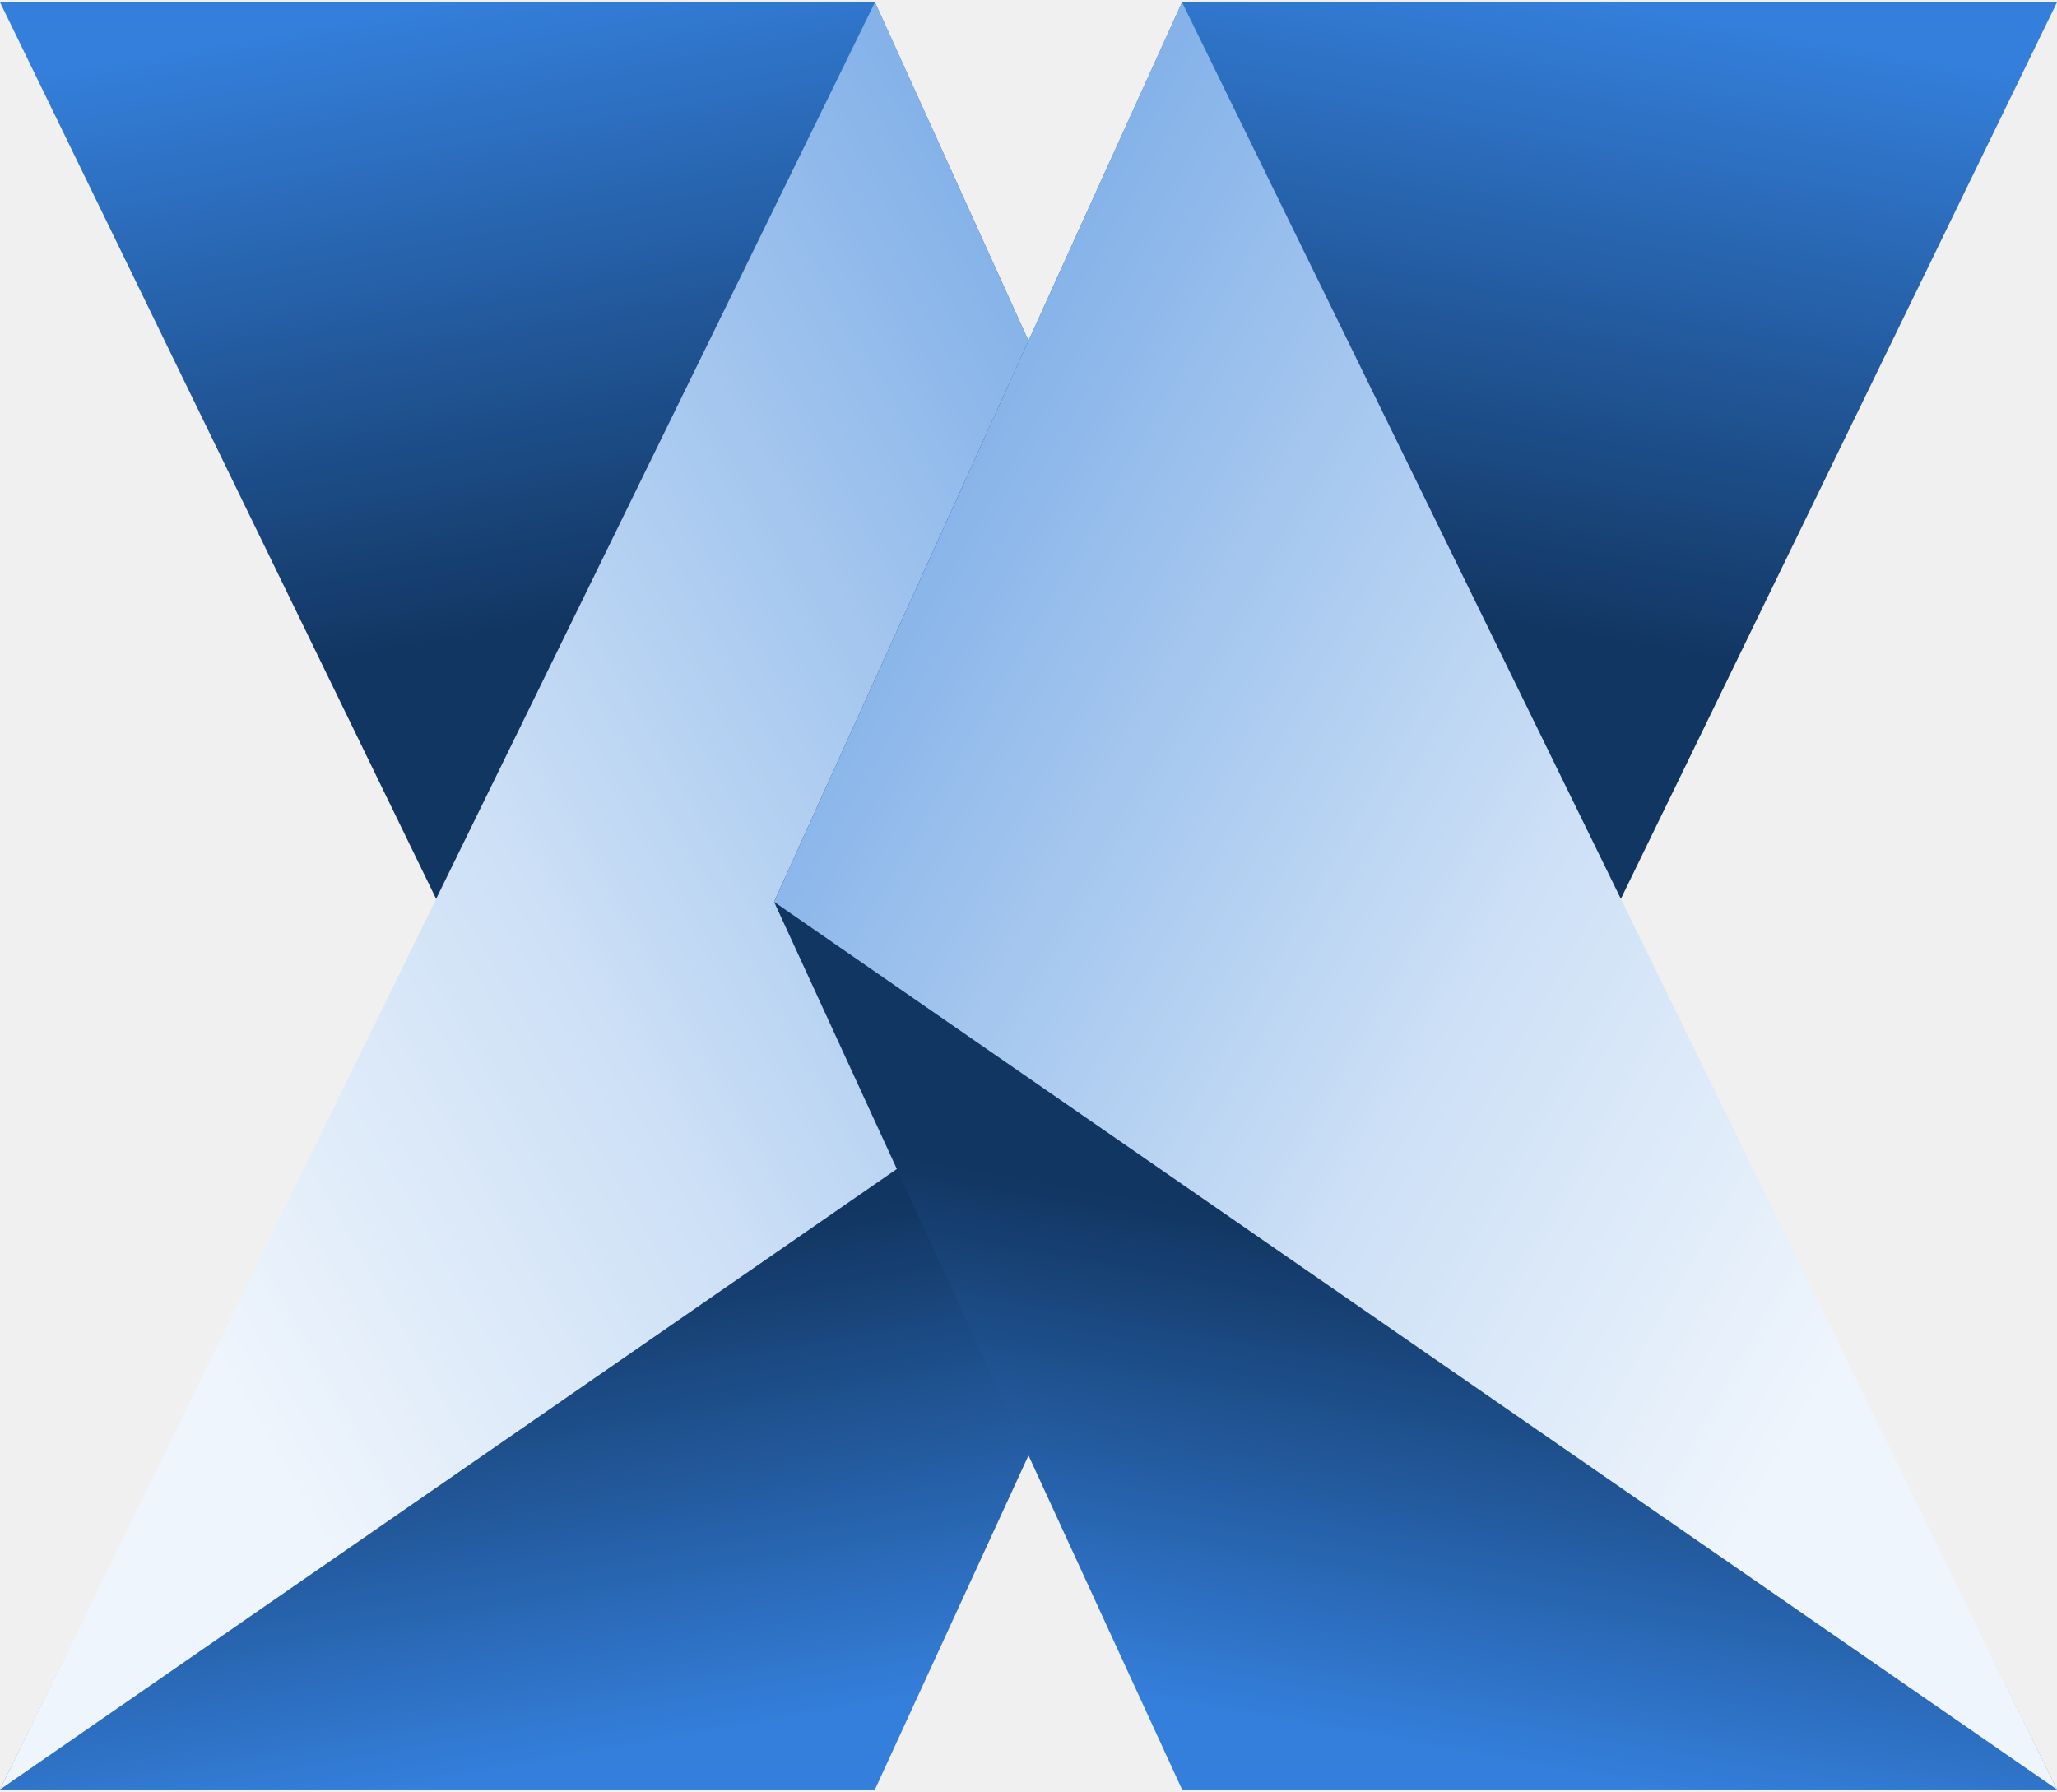
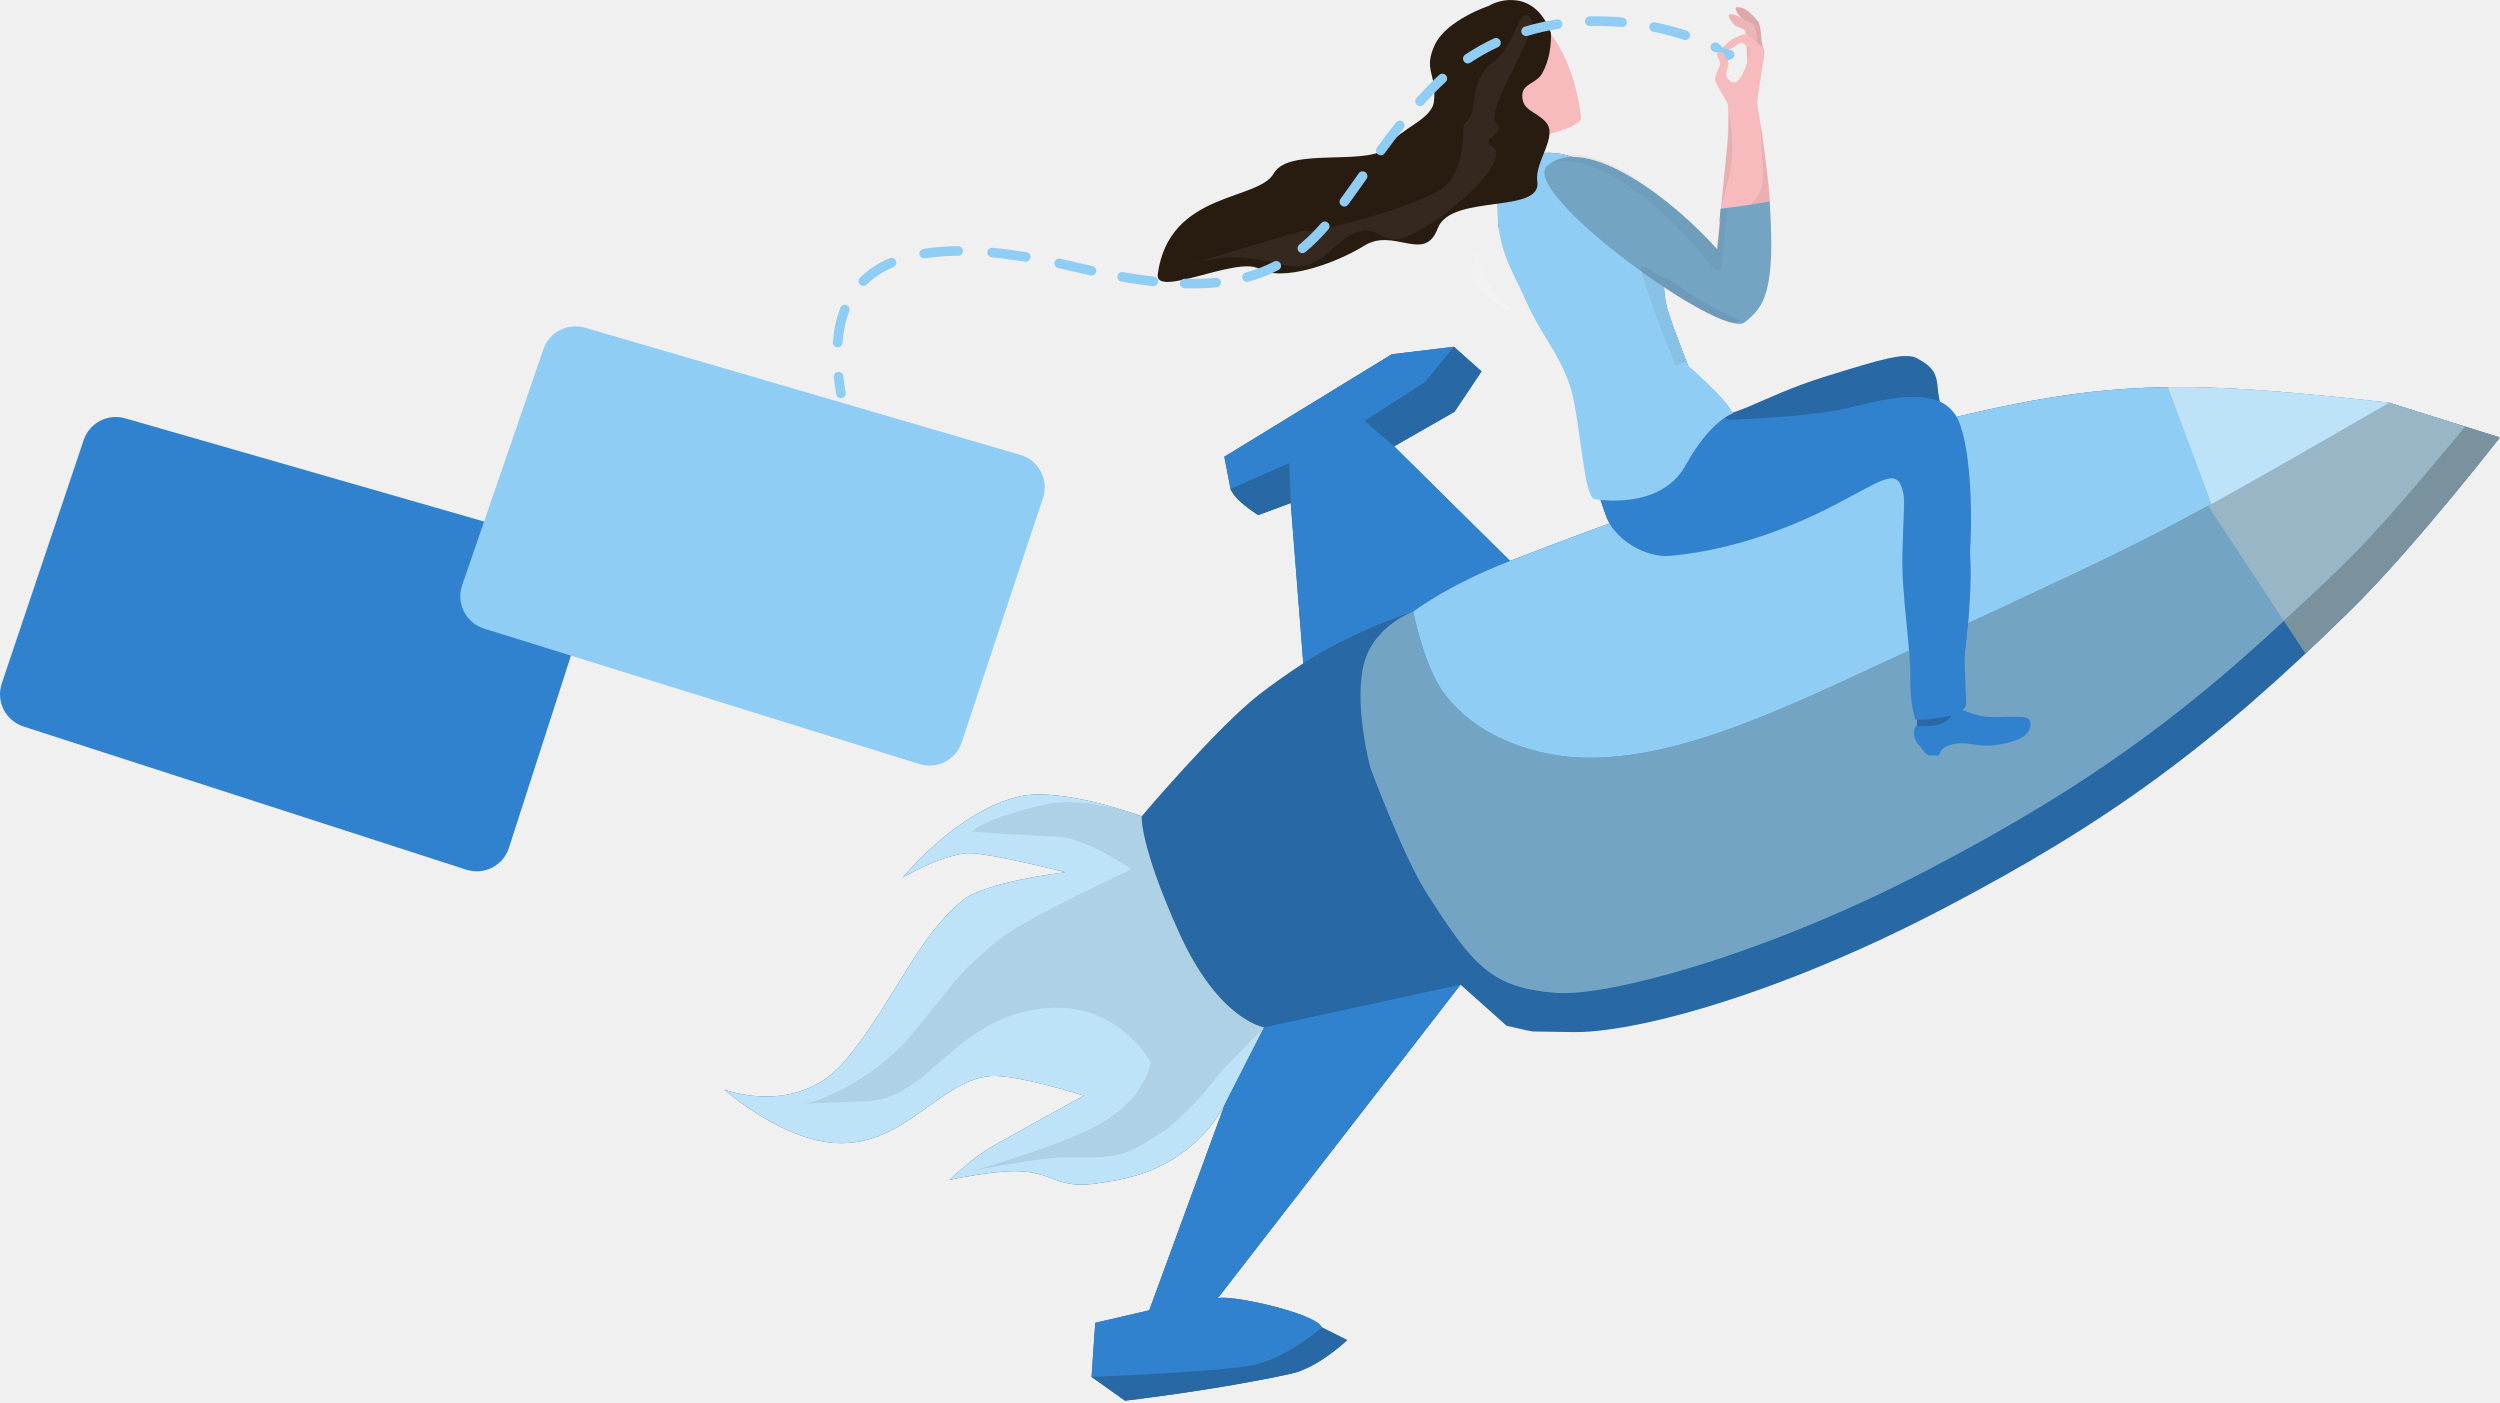
- <svg xmlns="http://www.w3.org/2000/svg" xmlns:xlink="http://www.w3.org/1999/xlink" width="574px" height="500px" viewBox="0 0 574 500" version="1.1">
-   <defs>
-     <polygon id="path-sn9kpiel1a-1" points="0 0 358 0 358 500 0 500" />
-     <polygon id="path-sn9kpiel1a-3" points="244.156 0 0 0 122.104 251.036 0 498.75 244.156 498.75 358 251.036" />
-     <linearGradient x1="53.822%" y1="105.395%" x2="40.006%" y2="-3.878%" id="linearGradient-sn9kpiel1a-5">
-       <stop stop-color="#347FDB" offset="0%" />
-       <stop stop-color="#347FDB" offset="6.25%" />
-       <stop stop-color="#347FDB" offset="7.812%" />
-       <stop stop-color="#337DD8" offset="8.203%" />
-       <stop stop-color="#337CD7" offset="8.594%" />
-       <stop stop-color="#327BD5" offset="8.984%" />
-       <stop stop-color="#327AD3" offset="9.375%" />
-       <stop stop-color="#3179D1" offset="9.766%" />
-       <stop stop-color="#3178CF" offset="10.156%" />
-       <stop stop-color="#3077CD" offset="10.547%" />
-       <stop stop-color="#3075CB" offset="10.938%" />
-       <stop stop-color="#2F74C9" offset="11.328%" />
-       <stop stop-color="#2E73C7" offset="11.719%" />
-       <stop stop-color="#2E72C5" offset="12.109%" />
-       <stop stop-color="#2D71C4" offset="12.5%" />
-       <stop stop-color="#2D70C2" offset="12.891%" />
-       <stop stop-color="#2C6FC0" offset="13.281%" />
-       <stop stop-color="#2C6DBE" offset="13.672%" />
-       <stop stop-color="#2B6CBC" offset="14.062%" />
-       <stop stop-color="#2B6BBA" offset="14.453%" />
-       <stop stop-color="#2A6AB8" offset="14.844%" />
-       <stop stop-color="#2A69B6" offset="15.234%" />
-       <stop stop-color="#2968B4" offset="15.625%" />
-       <stop stop-color="#2966B2" offset="16.016%" />
-       <stop stop-color="#2865B0" offset="16.406%" />
-       <stop stop-color="#2864AF" offset="16.797%" />
-       <stop stop-color="#2763AD" offset="17.188%" />
-       <stop stop-color="#2662AB" offset="17.578%" />
-       <stop stop-color="#2661A9" offset="17.969%" />
-       <stop stop-color="#2560A7" offset="18.359%" />
-       <stop stop-color="#255EA5" offset="18.75%" />
-       <stop stop-color="#245DA3" offset="19.141%" />
-       <stop stop-color="#245CA1" offset="19.531%" />
-       <stop stop-color="#235B9F" offset="19.922%" />
-       <stop stop-color="#235A9D" offset="20.312%" />
-       <stop stop-color="#22599B" offset="20.703%" />
-       <stop stop-color="#22589A" offset="21.094%" />
-       <stop stop-color="#215698" offset="21.484%" />
-       <stop stop-color="#215596" offset="21.875%" />
-       <stop stop-color="#205494" offset="22.266%" />
-       <stop stop-color="#205392" offset="22.656%" />
-       <stop stop-color="#1F5290" offset="23.047%" />
-       <stop stop-color="#1E518E" offset="23.438%" />
-       <stop stop-color="#1E508C" offset="23.828%" />
-       <stop stop-color="#1D4E8A" offset="24.219%" />
-       <stop stop-color="#1D4D88" offset="24.609%" />
-       <stop stop-color="#1C4C86" offset="25%" />
-       <stop stop-color="#1C4B85" offset="25.391%" />
-       <stop stop-color="#1B4A83" offset="25.781%" />
-       <stop stop-color="#1B4981" offset="26.172%" />
-       <stop stop-color="#1A477F" offset="26.562%" />
-       <stop stop-color="#1A467D" offset="26.953%" />
-       <stop stop-color="#19457B" offset="27.344%" />
-       <stop stop-color="#194479" offset="27.734%" />
-       <stop stop-color="#184377" offset="28.125%" />
-       <stop stop-color="#184275" offset="28.516%" />
-       <stop stop-color="#174173" offset="28.906%" />
-       <stop stop-color="#163F71" offset="29.297%" />
-       <stop stop-color="#163E70" offset="29.688%" />
-       <stop stop-color="#153D6E" offset="30.078%" />
-       <stop stop-color="#153C6C" offset="30.469%" />
-       <stop stop-color="#143B6A" offset="30.859%" />
-       <stop stop-color="#143A68" offset="31.25%" />
-       <stop stop-color="#133966" offset="31.641%" />
-       <stop stop-color="#133764" offset="32.031%" />
-       <stop stop-color="#123763" offset="32.422%" />
-       <stop stop-color="#123662" offset="32.812%" />
-       <stop stop-color="#123662" offset="34.375%" />
-       <stop stop-color="#123662" offset="37.5%" />
-       <stop stop-color="#123662" offset="50%" />
-       <stop stop-color="#123662" offset="62.5%" />
-       <stop stop-color="#123662" offset="64.062%" />
-       <stop stop-color="#123662" offset="64.844%" />
-       <stop stop-color="#133764" offset="65.234%" />
-       <stop stop-color="#133865" offset="65.625%" />
-       <stop stop-color="#133967" offset="66.016%" />
-       <stop stop-color="#143A68" offset="66.406%" />
-       <stop stop-color="#143B6A" offset="66.797%" />
-       <stop stop-color="#153C6B" offset="67.188%" />
-       <stop stop-color="#153C6D" offset="67.578%" />
-       <stop stop-color="#163D6E" offset="67.969%" />
-       <stop stop-color="#163E70" offset="68.359%" />
-       <stop stop-color="#163F71" offset="68.75%" />
-       <stop stop-color="#174072" offset="69.141%" />
-       <stop stop-color="#174174" offset="69.531%" />
-       <stop stop-color="#184275" offset="69.922%" />
-       <stop stop-color="#184377" offset="70.312%" />
-       <stop stop-color="#184478" offset="70.703%" />
-       <stop stop-color="#19447A" offset="71.094%" />
-       <stop stop-color="#19457B" offset="71.484%" />
-       <stop stop-color="#1A467D" offset="71.875%" />
-       <stop stop-color="#1A477E" offset="72.266%" />
-       <stop stop-color="#1A4880" offset="72.656%" />
-       <stop stop-color="#1B4981" offset="73.047%" />
-       <stop stop-color="#1B4A83" offset="73.438%" />
-       <stop stop-color="#1C4B84" offset="73.828%" />
-       <stop stop-color="#1C4C86" offset="74.219%" />
-       <stop stop-color="#1C4C87" offset="74.609%" />
-       <stop stop-color="#1D4D88" offset="75%" />
-       <stop stop-color="#1D4E8A" offset="75.391%" />
-       <stop stop-color="#1E4F8B" offset="75.781%" />
-       <stop stop-color="#1E508D" offset="76.172%" />
-       <stop stop-color="#1F518E" offset="76.562%" />
-       <stop stop-color="#1F5290" offset="76.953%" />
-       <stop stop-color="#1F5391" offset="77.344%" />
-       <stop stop-color="#205393" offset="77.734%" />
-       <stop stop-color="#205494" offset="78.125%" />
-       <stop stop-color="#215596" offset="78.516%" />
-       <stop stop-color="#215697" offset="78.906%" />
-       <stop stop-color="#215799" offset="79.297%" />
-       <stop stop-color="#22589A" offset="79.688%" />
-       <stop stop-color="#22599C" offset="80.078%" />
-       <stop stop-color="#235A9D" offset="80.469%" />
-       <stop stop-color="#235B9E" offset="80.859%" />
-       <stop stop-color="#235BA0" offset="81.25%" />
-       <stop stop-color="#245CA1" offset="81.641%" />
-       <stop stop-color="#245DA3" offset="82.031%" />
-       <stop stop-color="#255EA4" offset="82.422%" />
-       <stop stop-color="#255FA6" offset="82.812%" />
-       <stop stop-color="#2660A7" offset="83.203%" />
-       <stop stop-color="#2661A9" offset="83.594%" />
-       <stop stop-color="#2662AA" offset="83.984%" />
-       <stop stop-color="#2762AC" offset="84.375%" />
-       <stop stop-color="#2763AD" offset="84.766%" />
-       <stop stop-color="#2864AF" offset="85.156%" />
-       <stop stop-color="#2865B0" offset="85.547%" />
-       <stop stop-color="#2866B2" offset="85.938%" />
-       <stop stop-color="#2967B3" offset="86.328%" />
-       <stop stop-color="#2968B5" offset="86.719%" />
-       <stop stop-color="#2A69B6" offset="87.109%" />
-       <stop stop-color="#2A6AB7" offset="87.5%" />
-       <stop stop-color="#2A6AB9" offset="87.891%" />
-       <stop stop-color="#2B6BBA" offset="88.281%" />
-       <stop stop-color="#2B6CBC" offset="88.672%" />
-       <stop stop-color="#2C6DBD" offset="89.062%" />
-       <stop stop-color="#2C6EBF" offset="89.453%" />
-       <stop stop-color="#2D6FC0" offset="89.844%" />
-       <stop stop-color="#2D70C2" offset="90.234%" />
-       <stop stop-color="#2D71C3" offset="90.625%" />
-       <stop stop-color="#2E72C5" offset="91.016%" />
-       <stop stop-color="#2E72C6" offset="91.406%" />
-       <stop stop-color="#2F73C8" offset="91.797%" />
-       <stop stop-color="#2F74C9" offset="92.188%" />
-       <stop stop-color="#2F75CB" offset="92.578%" />
-       <stop stop-color="#3076CC" offset="92.969%" />
-       <stop stop-color="#3077CD" offset="93.359%" />
-       <stop stop-color="#3178CF" offset="93.75%" />
-       <stop stop-color="#3179D0" offset="94.141%" />
-       <stop stop-color="#3179D2" offset="94.531%" />
-       <stop stop-color="#327AD3" offset="94.922%" />
-       <stop stop-color="#327BD5" offset="95.312%" />
-       <stop stop-color="#337CD6" offset="95.703%" />
-       <stop stop-color="#337DD8" offset="96.094%" />
-       <stop stop-color="#337ED9" offset="96.484%" />
-       <stop stop-color="#347FDB" offset="96.875%" />
-       <stop stop-color="#347FDB" offset="100%" />
-     </linearGradient>
-     <polygon id="path-sn9kpiel1a-6" points="0 0 358 0 358 500 0 500" />
-     <polygon id="path-sn9kpiel1a-8" points="0 498.75 358 251.036 244.156 0 122.104 249.385" />
-     <linearGradient x1="13.112%" y1="72.994%" x2="82.819%" y2="17.134%" id="linearGradient-sn9kpiel1a-10">
-       <stop stop-color="#EFF5FC" offset="0%" />
-       <stop stop-color="#EFF5FC" offset="0.781%" />
-       <stop stop-color="#EEF5FC" offset="1.562%" />
-       <stop stop-color="#EDF4FC" offset="2.344%" />
-       <stop stop-color="#EDF4FC" offset="3.125%" />
-       <stop stop-color="#ECF3FC" offset="3.906%" />
-       <stop stop-color="#ECF3FC" offset="4.688%" />
-       <stop stop-color="#EBF2FB" offset="5.469%" />
-       <stop stop-color="#EAF2FB" offset="6.25%" />
-       <stop stop-color="#EAF2FB" offset="7.031%" />
-       <stop stop-color="#E9F1FB" offset="7.812%" />
-       <stop stop-color="#E8F1FB" offset="8.594%" />
-       <stop stop-color="#E8F0FB" offset="9.375%" />
-       <stop stop-color="#E7F0FB" offset="10.156%" />
-       <stop stop-color="#E6F0FB" offset="10.938%" />
-       <stop stop-color="#E6EFFA" offset="11.719%" />
-       <stop stop-color="#E5EFFA" offset="12.5%" />
-       <stop stop-color="#E4EEFA" offset="13.281%" />
-       <stop stop-color="#E4EEFA" offset="14.062%" />
-       <stop stop-color="#E3EEFA" offset="14.844%" />
-       <stop stop-color="#E2EDFA" offset="15.625%" />
-       <stop stop-color="#E2EDFA" offset="16.406%" />
-       <stop stop-color="#E1ECFA" offset="17.188%" />
-       <stop stop-color="#E0ECFA" offset="17.969%" />
-       <stop stop-color="#E0EBF9" offset="18.75%" />
-       <stop stop-color="#DFEBF9" offset="19.531%" />
-       <stop stop-color="#DEEBF9" offset="20.312%" />
-       <stop stop-color="#DEEAF9" offset="21.094%" />
-       <stop stop-color="#DDEAF9" offset="21.875%" />
-       <stop stop-color="#DCE9F9" offset="22.656%" />
-       <stop stop-color="#DCE9F9" offset="23.438%" />
-       <stop stop-color="#DBE9F9" offset="24.219%" />
-       <stop stop-color="#DAE8F8" offset="25%" />
-       <stop stop-color="#DAE8F8" offset="25.781%" />
-       <stop stop-color="#D9E7F8" offset="26.562%" />
-       <stop stop-color="#D8E7F8" offset="27.344%" />
-       <stop stop-color="#D8E7F8" offset="28.125%" />
-       <stop stop-color="#D7E6F8" offset="28.906%" />
-       <stop stop-color="#D6E6F8" offset="29.688%" />
-       <stop stop-color="#D6E5F8" offset="30.469%" />
-       <stop stop-color="#D5E5F8" offset="31.25%" />
-       <stop stop-color="#D4E4F7" offset="32.031%" />
-       <stop stop-color="#D4E4F7" offset="32.812%" />
-       <stop stop-color="#D3E4F7" offset="33.594%" />
-       <stop stop-color="#D2E3F7" offset="34.375%" />
-       <stop stop-color="#D2E3F7" offset="35.156%" />
-       <stop stop-color="#D1E2F7" offset="35.938%" />
-       <stop stop-color="#D0E2F7" offset="36.719%" />
-       <stop stop-color="#D0E2F7" offset="37.5%" />
-       <stop stop-color="#CFE1F6" offset="38.281%" />
-       <stop stop-color="#CEE1F6" offset="39.062%" />
-       <stop stop-color="#CEE0F6" offset="39.844%" />
-       <stop stop-color="#CDE0F6" offset="40.625%" />
-       <stop stop-color="#CCDFF6" offset="41.406%" />
-       <stop stop-color="#CBDFF6" offset="42.188%" />
-       <stop stop-color="#CADEF6" offset="42.969%" />
-       <stop stop-color="#C9DDF5" offset="43.75%" />
-       <stop stop-color="#C8DDF5" offset="44.432%" />
-       <stop stop-color="#C8DDF5" offset="44.531%" />
-       <stop stop-color="#C7DCF5" offset="45.312%" />
-       <stop stop-color="#C6DCF5" offset="46.094%" />
-       <stop stop-color="#C5DBF5" offset="46.875%" />
-       <stop stop-color="#C4DAF4" offset="47.656%" />
-       <stop stop-color="#C3DAF4" offset="48.438%" />
-       <stop stop-color="#C2D9F4" offset="49.219%" />
-       <stop stop-color="#C1D9F4" offset="50%" />
-       <stop stop-color="#C0D8F4" offset="50.781%" />
-       <stop stop-color="#BFD7F4" offset="51.562%" />
-       <stop stop-color="#BED7F3" offset="52.344%" />
-       <stop stop-color="#BDD6F3" offset="53.125%" />
-       <stop stop-color="#BCD5F3" offset="53.906%" />
-       <stop stop-color="#BBD5F3" offset="54.688%" />
-       <stop stop-color="#BAD4F3" offset="55.469%" />
-       <stop stop-color="#B9D4F3" offset="55.568%" />
-       <stop stop-color="#B9D3F2" offset="56.25%" />
-       <stop stop-color="#B8D3F2" offset="57.031%" />
-       <stop stop-color="#B7D2F2" offset="57.812%" />
-       <stop stop-color="#B6D2F2" offset="58.594%" />
-       <stop stop-color="#B5D1F2" offset="59.375%" />
-       <stop stop-color="#B4D0F2" offset="60.156%" />
-       <stop stop-color="#B3D0F1" offset="60.938%" />
-       <stop stop-color="#B2CFF1" offset="61.719%" />
-       <stop stop-color="#B1CFF1" offset="62.5%" />
-       <stop stop-color="#B0CEF1" offset="63.281%" />
-       <stop stop-color="#AFCDF1" offset="64.062%" />
-       <stop stop-color="#AECDF1" offset="64.844%" />
-       <stop stop-color="#ADCCF0" offset="65.625%" />
-       <stop stop-color="#ACCBF0" offset="66.406%" />
-       <stop stop-color="#ABCBF0" offset="67.188%" />
-       <stop stop-color="#AACAF0" offset="67.969%" />
-       <stop stop-color="#A9CAF0" offset="68.75%" />
-       <stop stop-color="#A8C9F0" offset="69.531%" />
-       <stop stop-color="#A7C8EF" offset="70.312%" />
-       <stop stop-color="#A6C8EF" offset="71.094%" />
-       <stop stop-color="#A5C7EF" offset="71.875%" />
-       <stop stop-color="#A4C6EF" offset="72.656%" />
-       <stop stop-color="#A4C6EF" offset="73.438%" />
-       <stop stop-color="#A3C5EE" offset="74.219%" />
-       <stop stop-color="#A2C5EE" offset="75%" />
-       <stop stop-color="#A1C4EE" offset="75.781%" />
-       <stop stop-color="#A0C3EE" offset="76.562%" />
-       <stop stop-color="#9FC3EE" offset="77.344%" />
-       <stop stop-color="#9EC2EE" offset="78.125%" />
-       <stop stop-color="#9DC1ED" offset="78.906%" />
-       <stop stop-color="#9CC1ED" offset="79.688%" />
-       <stop stop-color="#9BC0ED" offset="80.469%" />
-       <stop stop-color="#9AC0ED" offset="81.25%" />
-       <stop stop-color="#99BFED" offset="82.031%" />
-       <stop stop-color="#98BEEC" offset="82.812%" />
-       <stop stop-color="#97BEEC" offset="83.594%" />
-       <stop stop-color="#96BDEC" offset="84.375%" />
-       <stop stop-color="#95BDEC" offset="85.156%" />
-       <stop stop-color="#94BCEC" offset="85.938%" />
-       <stop stop-color="#93BBEC" offset="86.719%" />
-       <stop stop-color="#92BBEB" offset="87.5%" />
-       <stop stop-color="#91BAEB" offset="88.281%" />
-       <stop stop-color="#90B9EB" offset="89.062%" />
-       <stop stop-color="#8FB9EB" offset="89.844%" />
-       <stop stop-color="#8EB8EB" offset="90.625%" />
-       <stop stop-color="#8DB8EB" offset="91.406%" />
-       <stop stop-color="#8CB7EA" offset="92.188%" />
-       <stop stop-color="#8BB6EA" offset="92.969%" />
-       <stop stop-color="#8AB6EA" offset="93.75%" />
-       <stop stop-color="#89B5EA" offset="94.531%" />
-       <stop stop-color="#88B4EA" offset="95.312%" />
-       <stop stop-color="#87B4E9" offset="96.094%" />
-       <stop stop-color="#86B3E9" offset="96.875%" />
-       <stop stop-color="#85B3E9" offset="97.656%" />
-       <stop stop-color="#84B2E9" offset="98.438%" />
-       <stop stop-color="#83B1E9" offset="99.219%" />
-       <stop stop-color="#82B1E9" offset="100%" />
-     </linearGradient>
-     <polygon id="path-sn9kpiel1a-11" points="0 0 358 0 358 500 0 500" />
-     <polygon id="path-sn9kpiel1a-13" points="244.156 0 0 0 122.104 251.036 0 498.75 244.156 498.75 358 251.036" />
-     <polygon id="path-sn9kpiel1a-15" points="0 0 358 0 358 500 0 500" />
-     <polygon id="path-sn9kpiel1a-17" points="0 498.75 358 251.036 244.156 0 122.104 249.385" />
-   </defs>
-   <g id="Page-1" stroke="none" stroke-width="1" fill="none" fill-rule="evenodd">
-     <g id="Group">
-       <g id="logo">
-         <g id="Clipped">
-           <mask id="mask-sn9kpiel1a-2" fill="white">
-             <use xlink:href="#path-sn9kpiel1a-1" />
-           </mask>
-           <g id="Path" />
-           <g mask="url(#mask-sn9kpiel1a-2)">
-             <g transform="translate(0, 0.625)">
-               <mask id="mask-sn9kpiel1a-4" fill="white">
-                 <use xlink:href="#path-sn9kpiel1a-3" />
-               </mask>
-               <g id="Path" stroke="none" fill="none" />
-               <polygon id="Path" stroke="none" fill="url(#linearGradient-sn9kpiel1a-5)" fill-rule="nonzero" mask="url(#mask-sn9kpiel1a-4)" points="358 498.75 358 0 0 0 0 498.75" />
-             </g>
-           </g>
-         </g>
-         <g id="Clipped">
-           <mask id="mask-sn9kpiel1a-7" fill="white">
-             <use xlink:href="#path-sn9kpiel1a-6" />
-           </mask>
-           <g id="Path" />
-           <g mask="url(#mask-sn9kpiel1a-7)">
-             <g transform="translate(0, 0.625)">
-               <mask id="mask-sn9kpiel1a-9" fill="white">
-                 <use xlink:href="#path-sn9kpiel1a-8" />
-               </mask>
-               <g id="Path" stroke="none" fill="none" />
-               <polygon id="Path" stroke="none" fill="url(#linearGradient-sn9kpiel1a-10)" fill-rule="nonzero" mask="url(#mask-sn9kpiel1a-9)" points="358 498.75 358 0 0 0 0 498.75" />
-             </g>
-           </g>
-         </g>
-       </g>
-       <g id="logo" transform="translate(395, 250) scale(-1, 1) translate(-395, -250) translate(216, 0)">
-         <g id="Clipped">
-           <mask id="mask-sn9kpiel1a-12" fill="white">
-             <use xlink:href="#path-sn9kpiel1a-11" />
-           </mask>
-           <g id="Path" />
-           <g mask="url(#mask-sn9kpiel1a-12)">
-             <g transform="translate(0, 0.625)">
-               <mask id="mask-sn9kpiel1a-14" fill="white">
-                 <use xlink:href="#path-sn9kpiel1a-13" />
-               </mask>
-               <g id="Path" stroke="none" fill="none" />
-               <polygon id="Path" stroke="none" fill="url(#linearGradient-sn9kpiel1a-5)" fill-rule="nonzero" mask="url(#mask-sn9kpiel1a-14)" points="358 498.75 358 0 0 0 0 498.75" />
-             </g>
-           </g>
-         </g>
-         <g id="Clipped">
-           <mask id="mask-sn9kpiel1a-16" fill="white">
-             <use xlink:href="#path-sn9kpiel1a-15" />
-           </mask>
-           <g id="Path" />
-           <g mask="url(#mask-sn9kpiel1a-16)">
-             <g transform="translate(0, 0.625)">
-               <mask id="mask-sn9kpiel1a-18" fill="white">
-                 <use xlink:href="#path-sn9kpiel1a-17" />
-               </mask>
-               <g id="Path" stroke="none" fill="none" />
-               <polygon id="Path" stroke="none" fill="url(#linearGradient-sn9kpiel1a-10)" fill-rule="nonzero" mask="url(#mask-sn9kpiel1a-18)" points="358 498.75 358 0 0 0 0 498.75" />
-             </g>
-           </g>
-         </g>
-       </g>
-     </g>
-   </g>
+ <svg xmlns="http://www.w3.org/2000/svg" width="986" height="553" viewBox="0 0 986 553" fill="none">
+   <path d="M595.551 221.22C632.925 206.78 688.524 186.282 731.037 174.836C823.076 150.053 847.609 148.195 942.332 158.831C959.362 164.185 985.937 172.541 985.937 172.541C985.937 172.541 952.219 215.939 927.2 240.55C872.295 294.558 831.334 324.405 766.651 358.248C701.967 392.089 644.232 407.836 619.147 407.032L604.551 406.829L594.224 404.566L576.033 388.337L480.242 512.069C484.707 510.364 519.18 517.951 521.314 523.53L531.294 528.53C531.294 528.53 520.023 539.395 509.181 541.775C479.683 548.253 443.704 552.41 443.704 552.41L430.515 543.041L431.977 521.722L453.269 516.783L483.013 435.679C479.92 441.305 475.545 447.223 469.382 452.277C457.601 461.934 446.133 465.016 431.021 466.937C416.733 468.75 414.719 461.881 400.316 461.886C390.131 461.888 374.472 465.368 374.472 465.368C374.472 465.368 383.2 457.045 389.774 453.125C398.039 448.196 427.546 432.116 427.546 432.116C427.546 432.116 400.416 423.497 390.426 424.419C371.124 426.2 358.206 450.002 332.958 450.857C310.232 451.629 285.721 429.744 285.721 429.744C285.721 429.744 314.806 441.009 333.887 417.733C352.967 394.454 361.471 370.022 379.608 355.152C388.728 347.674 420.257 344.011 420.257 344.011C420.257 344.011 388.191 335.803 381.18 336.514C369.865 337.658 356.071 346.108 356.071 346.108C356.071 346.108 377.372 319.76 402.188 314.098C418.825 310.3 450.285 321.947 450.285 321.947C450.285 321.947 479.7 287.193 496.405 274.094C501.622 270.004 507.744 265.734 514.017 261.617L509.068 198.369L496.229 203.149C490.875 199.598 486.601 196.153 485.323 192.805L482.884 180.149L548.959 139.71L573.408 136.76L584.283 146.481L573.658 162.385L549.812 176.038L595.551 221.22Z" fill="#3182CE" />
+   <path d="M595.551 221.22C632.925 206.78 688.524 186.282 731.037 174.836C823.076 150.053 847.609 148.195 942.332 158.831C959.362 164.185 985.937 172.541 985.937 172.541C985.937 172.541 952.219 215.939 927.2 240.55C872.295 294.558 831.334 324.405 766.651 358.248C701.967 392.089 644.232 407.836 619.147 407.032L602.679 406.629L594.224 404.566L576.033 388.337L480.242 512.069C484.707 510.364 519.18 517.951 521.314 523.53L531.294 528.53C531.294 528.53 520.023 539.395 509.181 541.775C479.683 548.253 443.704 552.41 443.704 552.41L430.515 543.041L431.977 521.722L453.269 516.783L483.013 435.679C479.92 441.305 475.545 447.223 469.382 452.277C457.601 461.934 446.133 465.016 431.021 466.937C416.733 468.75 414.719 461.881 400.316 461.886C390.131 461.888 374.472 465.368 374.472 465.368C374.472 465.368 383.2 457.045 389.774 453.125C398.039 448.196 427.546 432.116 427.546 432.116C427.546 432.116 400.416 423.497 390.426 424.419C371.124 426.2 358.206 450.002 332.958 450.857C310.232 451.629 285.721 429.744 285.721 429.744C285.721 429.744 314.806 441.009 333.887 417.733C352.967 394.454 361.471 370.022 379.608 355.152C388.728 347.674 420.257 344.011 420.257 344.011C420.257 344.011 388.191 335.803 381.18 336.514C369.865 337.658 356.071 346.108 356.071 346.108C356.071 346.108 377.372 319.76 402.188 314.098C418.825 310.3 450.285 321.947 450.285 321.947C450.285 321.947 479.7 287.193 496.405 274.094C501.622 270.004 507.744 265.734 514.017 261.617L509.068 198.369L496.229 203.149C490.875 199.598 486.601 196.153 485.323 192.805L482.884 180.149L548.959 139.71L573.408 136.76L584.283 146.481L573.658 162.385L549.812 176.038L595.551 221.22Z" fill="black" fill-opacity="0.2" />
+   <path d="M465.018 367.803C449.334 333.034 450.285 321.945 450.285 321.945C450.285 321.945 418.825 310.298 402.188 314.096C377.37 319.76 356.071 346.108 356.071 346.108C356.071 346.108 369.865 337.658 381.18 336.512C388.191 335.803 420.257 344.009 420.257 344.009C420.257 344.009 388.726 347.674 379.606 355.152C361.471 370.022 352.965 394.454 333.887 417.73C314.806 441.009 285.721 429.744 285.721 429.744C285.721 429.744 310.229 451.629 332.956 450.857C358.206 450 371.124 426.2 390.426 424.419C400.416 423.498 427.546 432.117 427.546 432.117C427.546 432.117 398.039 448.196 389.774 453.123C383.2 457.042 374.469 465.365 374.469 465.365C374.469 465.365 390.131 461.886 400.316 461.883C414.719 461.878 416.733 468.75 431.021 466.934C446.131 465.014 457.601 461.932 469.38 452.275C475.545 447.221 479.92 441.302 483.011 435.679L498.558 405.17C498.558 405.17 480.704 402.572 465.018 367.803Z" fill="#BEE3F8" />
+   <path d="M465.02 367.805C449.334 333.037 450.285 321.947 450.285 321.947C450.285 321.947 428.683 313.528 412.046 317.326C387.23 322.99 383.354 328.002 383.354 328.002C383.354 328.002 405.365 329.603 416.733 329.921C428.003 330.238 446.238 342.843 446.238 342.843C446.238 342.843 404.079 362.412 394.96 369.89C376.825 384.76 379.894 383.303 360.814 406.582C341.733 429.858 317.367 435.41 317.367 435.41C317.367 435.41 318.938 435.107 341.665 434.335C366.916 433.477 376.256 400.986 412.454 397.636C440.95 394.999 453.823 418.889 453.823 418.889C453.823 418.889 452.57 432.102 434.799 442.698C419.802 451.639 383.716 461.707 383.716 461.707C383.716 461.707 403.647 457.805 413.791 456.888C430.748 455.358 438.851 458.987 451.382 450.867C462.936 443.382 456.981 448.785 470.47 435.797C476.213 430.269 479.062 424.634 487.297 416.789L498.558 405.172C498.558 405.172 480.704 402.574 465.02 367.805Z" fill="black" fill-opacity="0.08" />
+   <path d="M595.551 221.22C571.045 230.687 557.392 241.209 557.392 241.209C557.392 241.209 533.461 248.858 514.017 261.617L509.066 198.371L496.227 203.149C490.875 199.598 486.601 196.152 485.32 192.804L482.882 180.149L548.959 139.71L573.409 136.76L584.283 146.481L573.658 162.385L549.812 176.038L595.551 221.22Z" fill="#3182CE" />
+   <path d="M498.558 405.172L576.033 388.34L480.242 512.069C484.704 510.363 519.18 517.951 521.311 523.53L531.293 528.53C531.293 528.53 520.023 539.395 509.178 541.777C479.683 548.253 443.704 552.41 443.704 552.41L430.515 543.041L431.977 521.724L453.269 516.783L483.011 435.679L498.558 405.172Z" fill="#3182CE" />
+   <path d="M494.24 538.386C507.592 535.68 521.313 523.533 521.313 523.533L531.293 528.53C531.293 528.53 520.023 539.395 509.178 541.777C479.683 548.253 443.704 552.412 443.704 552.412L430.515 543.041C430.515 543.041 480.885 541.091 494.24 538.386Z" fill="black" fill-opacity="0.2" />
+   <path d="M508.513 182.644L538.18 166.028L561.962 150.722L573.408 136.761L584.283 146.482L573.658 162.386L549.812 176.039L538.18 166.028L508.513 182.644L509.066 198.371L496.226 203.149C490.875 199.598 486.601 196.152 485.323 192.804L508.513 182.644Z" fill="black" fill-opacity="0.2" />
+   <path d="M760.193 253.189C854.664 209.478 852.132 210.788 942.331 158.832C959.362 164.186 970.177 170.185 970.177 170.185C970.177 170.185 946.461 200.471 921.445 225.079C866.538 279.089 825.576 308.937 760.894 342.78C696.212 376.62 633.658 393.306 613.39 391.563C613.39 391.563 613.228 391.551 612.933 391.522C603.715 390.698 596.953 389.088 591.101 385.813C590.443 385.459 589.815 385.082 589.224 384.684C584.033 381.348 579.459 376.534 574.315 369.57C570.762 364.763 566.94 358.93 562.456 351.851C553.429 337.601 540.543 302.972 540.543 302.972C540.543 302.972 534.356 280.407 537.501 263.745C540.643 247.087 557.392 241.21 557.392 241.21C557.392 241.21 561.466 262.396 569.322 273.141C583.339 292.312 608.38 298.451 624.435 298.839C664.632 299.817 709.371 276.702 760.193 253.189Z" fill="#90CDF4" />
+   <path d="M760.193 253.189C854.664 209.478 852.132 210.788 942.331 158.832C959.362 164.186 970.177 170.185 970.177 170.185C970.177 170.185 946.461 200.471 921.445 225.079C866.538 279.089 825.576 308.937 760.894 342.78C696.212 376.62 633.658 393.306 613.39 391.563C613.39 391.563 613.228 391.551 612.933 391.522C603.715 390.698 596.953 389.088 591.101 385.813C590.443 385.459 589.815 385.082 589.224 384.684C584.033 381.348 579.459 376.534 574.315 369.57C570.762 364.763 566.94 358.93 562.456 351.851C553.429 337.601 540.543 302.972 540.543 302.972C540.543 302.972 534.356 280.407 537.501 263.745C540.643 247.087 557.392 241.21 557.392 241.21C557.392 241.21 561.466 262.396 569.322 273.141C583.339 292.312 608.38 298.451 624.435 298.839C664.632 299.817 709.371 276.702 760.193 253.189Z" fill="black" fill-opacity="0.2" />
+   <path d="M985.937 172.54L942.331 158.831C909.09 177.979 888.44 189.892 870.89 199.491L909.302 257.753C915.128 252.294 921.078 246.571 927.2 240.55C952.219 215.939 985.937 172.54 985.937 172.54Z" fill="#BEE3F8" />
+   <path d="M985.937 172.54L942.331 158.831C909.09 177.979 888.44 189.892 870.89 199.491L909.302 257.753C915.128 252.294 921.078 246.571 927.2 240.55C952.219 215.939 985.937 172.54 985.937 172.54Z" fill="black" fill-opacity="0.2" />
+   <path d="M927.2 240.547C952.219 215.939 985.937 172.539 985.937 172.539L972.255 168.237C972.255 168.237 949.553 196.011 933.744 212.926C921.624 225.897 900.737 244.762 900.737 244.762L909.302 257.753C915.128 252.291 921.079 246.571 927.2 240.547Z" fill="black" fill-opacity="0.2" />
+   <path d="M760.193 253.186C854.664 209.476 852.132 210.786 942.332 158.83C847.609 148.194 823.077 150.052 731.037 174.835C688.524 186.283 632.925 206.778 595.551 221.218C571.046 230.687 557.393 241.21 557.393 241.21C557.393 241.21 561.466 262.394 569.323 273.139C583.34 292.31 608.38 298.448 624.436 298.839C664.632 299.814 709.371 276.702 760.193 253.186Z" fill="#90CDF4" />
+   <path d="M942.331 158.83C905.238 154.665 878.91 152.416 855.077 152.709L872.214 198.765C889.481 189.291 909.921 177.5 942.331 158.83Z" fill="#BEE3F8" />
+   <path d="M662.757 149.02C662.757 149.02 656.646 133.572 653.738 124.782C649.938 113.288 652.518 103.872 649.28 92.206C644.781 75.996 623.348 63.022 623.348 63.022C606.828 56.394 595.968 62.224 590.583 75.214L590.996 89.368C590.996 89.368 594.849 101.346 598.178 108.667C602.65 118.506 607.297 122.915 611.96 132.664C617.529 144.305 620.52 151.074 623.485 163.633C626.73 177.387 627.487 187.436 633.584 203.818C636.998 212.992 648.64 216.443 658.385 215.541C685.799 213.004 703.528 195.419 717.222 188.281C734.38 179.337 734.92 174.104 753.272 180.232C763.758 183.734 754.926 208.312 755.611 219.346C757.541 250.466 756.605 286.254 755.479 290.032L755.134 290.159C755.249 290.47 755.364 290.413 755.479 290.032L767.035 285.731C774.219 283.058 777.318 238.297 777.264 226.159C777.115 192.348 763.445 170.078 762.069 153.534C761.556 147.352 761.06 145.363 756.786 142.96C752.123 140.337 745.916 142.016 723.571 148.946C697.859 156.921 682.527 166.445 672.278 163.617C666.655 162.066 662.757 149.02 662.757 149.02Z" fill="#F7BBBE" />
+   <path d="M719.827 148.542C694.115 156.517 682.527 166.445 672.278 163.616L623.485 163.633C626.73 177.387 627.487 187.436 633.584 203.818C636.998 212.992 648.64 216.442 658.385 215.541C685.801 213.004 703.53 195.419 717.225 188.281C734.38 179.335 734.92 174.104 753.272 180.232C763.758 183.734 754.926 208.312 755.611 219.346C757.544 250.466 756.605 286.252 755.479 290.032L755.134 290.159C755.249 290.47 755.366 290.413 755.479 290.032L767.035 285.731C774.219 283.058 777.32 238.296 777.267 226.159C777.115 192.348 765.5 168.519 764.124 151.975C763.611 145.793 760.474 143.785 756.199 141.381C751.534 138.758 742.173 141.612 719.827 148.542Z" fill="#3182CE" />
+   <path d="M719.827 148.542C694.115 156.517 682.527 166.445 672.278 163.616L623.485 163.633C626.73 177.387 627.487 187.436 633.584 203.818C636.998 212.992 648.64 216.442 658.385 215.541C685.801 213.004 703.53 195.419 717.225 188.281C734.38 179.335 734.92 174.104 753.272 180.232C763.758 183.734 754.926 208.312 755.611 219.346C757.544 250.466 756.605 286.252 755.479 290.032L755.134 290.159C755.249 290.47 755.366 290.413 755.479 290.032L767.035 285.731C774.219 283.058 774.5 238.565 774.447 226.425C774.298 192.614 765.5 168.519 764.124 151.975C763.611 145.793 760.474 143.785 756.199 141.381C751.534 138.758 742.173 141.612 719.827 148.542Z" fill="black" fill-opacity="0.2" />
+   <path d="M690.002 11.078C690.273 12.453 690.552 19.33 690.552 19.33H695.503C695.503 19.33 694.679 16.579 694.677 15.204C694.677 13.828 694.161 9.186 693.301 8.327C692.443 7.467 690.743 5.341 689.179 4.2C687.805 3.2 686.427 2.825 685.049 2.825C683.673 2.825 685.325 5.576 686.701 6.951C688.074 8.327 689.728 9.702 690.002 11.078Z" fill="#DDA8AA" />
+   <path d="M688.353 12.454C688.626 13.829 689.176 24.833 689.176 24.833L691.654 22.082C691.654 22.082 693.03 17.956 693.028 16.58C693.028 15.205 692.512 10.562 691.654 9.703C690.794 8.843 687.991 8.092 686.427 6.952C685.054 5.951 683.675 5.576 682.297 5.576C680.921 5.576 682.573 8.327 683.949 9.703C685.323 11.078 688.079 11.078 688.353 12.454Z" fill="#EDB4B7" />
+   <path d="M694.897 52.147C700.322 91.443 697.414 76.76 696.61 106.184L676.809 101.034L681.667 52.982C681.667 52.982 681.667 42.705 681.51 41.463C681.351 40.221 678.175 35.228 678.175 35.228C678.175 35.228 676.415 32.478 676.415 31.102C676.415 29.726 677.3 28.287 678.177 26.201C679.23 23.692 675.423 20.704 678.177 20.704C680.929 20.704 682.229 24.444 681.508 26.459C681.075 27.674 680.134 29.727 681.508 31.102C683.172 32.765 682.83 32.278 683.678 32.478C687.202 33.31 690.554 19.965 690.554 19.965C690.554 19.965 691.327 19.584 687.202 16.833C685.674 16.833 684.839 17.999 683.678 18.724C682.023 19.756 679.55 19.515 679.55 18.724C679.55 18.057 680.797 17.598 681.508 16.833C682.265 16.022 683.903 14.917 685.054 14.599C686.759 14.129 686.427 13.224 689.179 13.825C691.928 15.975 695.584 18.654 695.887 19.965C696.19 21.277 692.771 39.177 693.037 40.941C693.306 42.705 694.897 52.147 694.897 52.147Z" fill="#F7BBBE" />
+   <path d="M623.558 46.214C619.973 17.145 606.166 7.72 606.166 7.72C559.274 3.095 581.431 39.662 597.748 55.818C597.748 55.818 624.193 51.349 623.558 46.214Z" fill="#F7BBBE" />
+   <path d="M658.168 123.644C661.076 132.433 665.851 144.29 665.851 144.29C665.851 144.29 669.211 158.369 674.678 156.336L681.161 165.523C681.161 165.523 713.713 164.908 731.758 160.24C752.832 154.787 765.591 154.819 771.336 163.835C777.081 172.851 778.95 203.569 775.974 229.824C773.765 249.327 775.097 266.001 775.502 277.799C774.552 283.886 753.988 284.211 755.388 283.691C755.388 283.691 753.196 277.662 753.419 267.694C753.692 255.576 749.897 234.858 750.31 218.661C750.855 197.281 751.676 196.644 749.853 191.744C747.356 185.034 741.036 190.075 723.882 199.019C710.187 206.159 686.317 216.68 658.901 219.216C649.156 220.118 636.996 212.992 633.582 203.818C630.943 196.722 629.381 190.793 628.164 185.244C626.568 177.984 625.562 171.369 623.485 163.633C618.526 145.163 621.432 148.53 620.85 143.577L617.644 145.878L617.143 144.531L620.679 142.448C620.471 141.273 620.215 140.085 619.89 138.869L616.141 141.838L615.472 140.043L619.433 137.292C618.983 135.852 618.426 134.367 617.735 132.814L613.996 136.76L612.962 135.356L617.231 131.724C612.568 121.974 607.329 118.04 602.857 108.202C599.529 100.881 590.993 89.367 590.993 89.367L590.583 75.213C595.968 62.223 606.828 56.393 623.345 63.021C623.345 63.021 650.324 78.531 654.823 94.741C658.06 106.407 654.368 112.15 658.168 123.644Z" fill="#3182CE" />
+   <path d="M665.853 144.29C665.853 144.29 661.076 132.433 658.17 123.644C654.368 112.149 658.063 106.407 654.825 94.741C650.326 78.531 623.348 63.021 623.348 63.021C606.831 56.393 595.968 62.223 590.582 75.213C590.582 75.213 590.282 83.883 590.995 89.367C592.601 101.717 597.09 107.86 602.117 119.255C607.811 132.163 614.069 137.994 618.881 151.257C623.394 163.704 624.354 197.02 629.073 196.856C629.073 196.856 654.752 201.641 664.761 183.577C674.768 165.513 683.426 163.088 683.426 163.088C681.342 157.49 665.853 144.29 665.853 144.29Z" fill="#90CDF4" />
+   <path d="M677.368 98.45C680.02 71.967 677.249 97.842 678.566 82.33C685.968 81.423 690.171 80.843 697.937 79.465C700.371 114.839 695.794 121.185 688.042 127.134C679.028 134.055 598.781 75.73 610.193 65.436C625.855 52.046 661.022 79.921 677.368 98.45Z" fill="#90CDF4" />
+   <path d="M677.368 98.45C680.02 71.967 677.249 97.842 678.566 82.33C685.968 81.423 690.171 80.843 697.937 79.465C700.371 114.839 695.794 121.185 688.042 127.134C679.028 134.055 598.781 75.73 610.193 65.436C625.855 52.046 661.022 79.921 677.368 98.45Z" fill="black" fill-opacity="0.2" />
+   <path d="M755.559 286.286C762.069 286.286 768.059 287.452 771.698 278.689C771.698 278.689 778.137 282.735 785.451 282.814C793.681 282.904 799.849 282.005 800.577 284.189C801.017 285.507 801.953 289.969 793.701 292.444C779.947 296.569 777.445 291.33 768.946 293.913C764.819 295.193 764.819 297.943 764.819 297.943H760.694C760.694 297.943 759.413 297.478 757.942 295.193C757.358 294.284 756.026 293.568 755.193 291.066C754.36 288.566 755.559 286.286 755.559 286.286Z" fill="#3182CE" />
+   <path d="M677.187 98.29C679.839 71.807 677.85 90.737 678.925 82.381L681.268 81.928L679.25 104.651C678.514 107.48 677.473 108.741 672.4 101.974C662.672 88.997 630.95 57.178 610.975 64.61C626.637 51.22 660.839 79.762 677.187 98.29Z" fill="black" fill-opacity="0.04" />
+   <path d="M608.204 28.99C612.395 21.499 611.665 12.884 611.665 12.884C605.233 -4.395 590.986 -0.116 587.281 2.285C587.281 2.285 570.52 7.829 565.914 17.645C561.183 27.727 566.71 28.932 565.55 40.008C564.799 47.155 552.097 50.789 548.312 56.897C542.339 66.536 508.624 57.282 502.39 68.365C496.158 79.447 461.16 75.312 456.619 108.071C455.258 117.891 487.913 100.985 496.474 105.987C505.635 111.341 526.448 104.089 538.131 96.858C549.815 89.628 561.845 103.968 567.035 90.086C572.226 76.205 608.427 84.611 606.32 71.485C605.091 63.821 614.881 53.602 609.526 47.985C605.318 43.573 600.26 43.613 600.392 37.518C600.487 33.002 605.998 32.932 608.204 28.99Z" fill="#281C11" />
+   <path d="M590.329 48.928C584.29 44.391 608.507 11.19 603.439 6.788C598.368 2.385 598.923 16.272 589.894 23.507C580.866 30.741 582.079 37.342 580.673 43.579C579.459 48.969 577.216 47.136 577.208 50.744C577.179 64.174 572.807 70.781 570.554 72.928C561.268 81.773 511.421 93.597 515.224 90.822C516.507 89.884 465.856 105.265 469.856 104.109C502.304 94.731 507.959 114.755 525.245 98.44C542.532 82.125 542.948 97.728 553.553 93.782C569.867 87.711 597.787 62.393 588.134 57.402C583.691 55.105 594.326 51.932 590.329 48.928Z" fill="white" fill-opacity="0.06" />
+   <path d="M581.707 110.899C580.182 105.984 582.694 97.758 582.694 97.758C582.694 97.758 583.208 104.723 585.524 109.479C588.459 115.507 597.371 123.466 597.371 123.466C597.371 123.466 584.033 118.389 581.707 110.899Z" fill="white" fill-opacity="0.14" />
+   <path d="M681.987 69.559C684.773 57.758 681.882 44.56 681.882 44.56C681.261 59.328 680.462 66.123 678.847 81.714C678.847 81.714 681.591 71.239 681.987 69.559Z" fill="black" fill-opacity="0.07" />
+   <path d="M690.256 80.789C698.037 73.551 694.721 67.887 694.315 49.131C696.06 60.779 697.008 67.33 697.939 79.464L690.256 80.789Z" fill="black" fill-opacity="0.06" />
+   <path d="M653.486 108.121C665.861 113.225 660.842 114.838 686.09 126.392C682.297 130.615 662.516 117.28 656.081 113.032C657.142 123.979 661.299 132.899 664.942 142.693L660.795 144.237C660.795 144.237 646.201 107.767 647.413 105.528C648.095 104.264 653.486 108.121 653.486 108.121Z" fill="black" fill-opacity="0.06" />
+   <path d="M0.701 269.561L33.007 173.556C35.286 166.784 42.492 163.004 49.36 164.978L224.625 215.397C231.875 217.484 235.961 225.157 233.645 232.336L200.723 334.395C198.457 341.418 190.923 345.274 183.9 343.004L9.252 286.533C2.173 284.243 -1.671 276.611 0.701 269.561Z" fill="#3182CE" />
+   <path d="M182.275 230.824L214.337 137.709C216.659 130.967 223.868 127.235 230.712 129.237L402.422 179.401C409.689 181.525 413.741 189.257 411.348 196.441L379.28 292.808C376.983 299.712 369.583 303.507 362.636 301.347L190.937 247.927C183.743 245.689 179.822 237.947 182.275 230.824Z" fill="#90CDF4" />
+   <path fill-rule="evenodd" clip-rule="evenodd" d="M639.581 10.659C635.481 10.286 631.295 10.139 627.065 10.255C626.021 10.284 625.151 9.461 625.124 8.417C625.095 7.373 625.918 6.503 626.962 6.475C631.346 6.354 635.681 6.506 639.923 6.892C640.962 6.986 641.729 7.906 641.634 8.946C641.541 9.986 640.62 10.753 639.581 10.659ZM616.192 9.223C616.351 10.255 615.648 11.222 614.614 11.383C610.543 12.018 606.474 12.927 602.444 14.14C601.445 14.441 600.389 13.874 600.089 12.874C599.788 11.874 600.352 10.819 601.354 10.518C605.558 9.252 609.797 8.307 614.032 7.646C615.064 7.485 616.031 8.191 616.192 9.223ZM650.505 10.262C650.717 9.239 651.717 8.581 652.74 8.792C657.093 9.689 661.286 10.814 665.262 12.116C666.254 12.441 666.794 13.509 666.469 14.502C666.144 15.495 665.076 16.036 664.084 15.71C660.243 14.453 656.189 13.364 651.976 12.496C650.954 12.286 650.294 11.285 650.505 10.262ZM591.711 16.072C592.154 17.017 591.748 18.143 590.802 18.587C587.112 20.318 583.486 22.348 579.955 24.704C579.085 25.284 577.912 25.05 577.333 24.181C576.751 23.312 576.986 22.138 577.856 21.558C581.546 19.094 585.338 16.972 589.197 15.162C590.143 14.719 591.267 15.126 591.711 16.072ZM674.805 17.8C675.252 16.856 676.378 16.453 677.324 16.9C678.409 17.413 678.426 18.151 679.55 18.778C680.777 19.463 682.256 19.416 683.104 19.897C684.013 20.413 684.33 21.568 683.815 22.476C683.299 23.384 681.833 23.97 680.926 23.454C680.103 22.987 680.418 21.431 679.55 20.978C678.58 20.473 676.73 20.803 675.704 20.318C674.761 19.872 674.358 18.744 674.805 17.8ZM570.27 29.692C570.972 30.467 570.911 31.663 570.136 32.364C568.616 33.74 567.121 35.191 565.652 36.72C564.21 38.221 562.82 39.723 561.476 41.222C560.777 41.999 559.582 42.064 558.805 41.367C558.028 40.669 557.962 39.474 558.66 38.696C560.031 37.167 561.451 35.634 562.925 34.1C564.452 32.508 566.011 30.995 567.599 29.559C568.374 28.858 569.569 28.918 570.27 29.692ZM553.245 47.972C554.064 48.621 554.201 49.811 553.551 50.629C550.916 53.95 548.458 57.235 546.117 60.462C545.504 61.308 544.321 61.496 543.475 60.882C542.63 60.269 542.442 59.087 543.055 58.241C545.418 54.983 547.911 51.652 550.589 48.277C551.239 47.459 552.429 47.323 553.245 47.972ZM538.505 67.911C539.36 68.51 539.568 69.69 538.967 70.545C536.513 74.046 534.123 77.446 531.726 80.689C531.105 81.528 529.92 81.706 529.082 81.085C528.241 80.464 528.063 79.28 528.686 78.44C531.049 75.241 533.412 71.879 535.871 68.374C536.469 67.519 537.65 67.311 538.505 67.911ZM523.725 87.838C524.51 88.527 524.588 89.722 523.899 90.507C521.069 93.73 518.095 96.718 514.862 99.404C514.058 100.071 512.865 99.961 512.198 99.157C511.531 98.354 511.641 97.162 512.445 96.494C515.495 93.961 518.327 91.12 521.057 88.011C521.746 87.226 522.941 87.149 523.725 87.838ZM379.779 98.978C379.786 100.022 378.946 100.875 377.9 100.881C373.069 100.913 368.716 101.261 364.802 101.885C363.77 102.049 362.8 101.346 362.637 100.314C362.47 99.283 363.174 98.314 364.205 98.149C368.335 97.492 372.88 97.132 377.875 97.099C378.921 97.092 379.772 97.933 379.779 98.978ZM389.38 99.433C389.476 98.393 390.397 97.628 391.438 97.725C395.653 98.116 400.125 98.695 404.873 99.473C405.902 99.642 406.601 100.614 406.433 101.645C406.264 102.676 405.291 103.374 404.26 103.205C399.593 102.44 395.206 101.873 391.089 101.491C390.048 101.394 389.283 100.473 389.38 99.433ZM353.365 102.842C353.773 103.804 353.326 104.914 352.366 105.323C348.035 107.166 344.563 109.514 341.802 112.244C341.059 112.978 339.861 112.971 339.126 112.229C338.393 111.486 338.4 110.289 339.143 109.554C342.268 106.462 346.151 103.857 350.882 101.843C351.845 101.434 352.955 101.881 353.365 102.842ZM415.917 103.471C416.139 102.45 417.148 101.803 418.167 102.026C420.325 102.495 422.529 103.001 424.785 103.544C426.857 104.042 428.885 104.51 430.867 104.947C431.886 105.172 432.531 106.182 432.306 107.202C432.082 108.222 431.072 108.866 430.051 108.641C428.045 108.198 425.997 107.725 423.9 107.221C421.671 106.685 419.492 106.185 417.363 105.721C416.342 105.499 415.694 104.491 415.917 103.471ZM505.041 103.948C505.522 104.875 505.16 106.017 504.234 106.498C500.605 108.381 496.659 109.934 492.294 111.114C491.288 111.387 490.249 110.791 489.975 109.782C489.704 108.774 490.3 107.736 491.307 107.463C495.415 106.352 499.107 104.896 502.492 103.141C503.418 102.659 504.559 103.021 505.041 103.948ZM440.715 108.872C440.894 107.843 441.874 107.153 442.902 107.332C447.203 108.078 451.26 108.658 455.099 109.084C456.137 109.199 456.885 110.134 456.77 111.172C456.655 112.21 455.72 112.958 454.683 112.843C450.761 112.408 446.624 111.816 442.257 111.058C441.226 110.88 440.537 109.901 440.715 108.872ZM481.525 111.263C481.623 112.303 480.863 113.227 479.822 113.326C475.914 113.7 471.726 113.838 467.215 113.724C466.171 113.698 465.345 112.83 465.372 111.786C465.399 110.742 466.267 109.917 467.31 109.943C471.687 110.054 475.721 109.919 479.463 109.561C480.501 109.462 481.425 110.224 481.525 111.263ZM333.891 120.303C334.864 120.685 335.343 121.782 334.962 122.755C333.456 126.589 332.601 130.804 332.269 135.278C332.19 136.32 331.284 137.102 330.243 137.025C329.202 136.947 328.42 136.04 328.496 134.999C328.85 130.227 329.771 125.629 331.44 121.373C331.821 120.401 332.919 119.922 333.891 120.303ZM330.514 146.661C331.553 146.546 332.486 147.295 332.601 148.333C332.838 150.491 333.156 152.67 333.539 154.856C333.72 155.884 333.031 156.865 332.005 157.045C330.976 157.226 329.994 156.538 329.815 155.509C329.417 153.252 329.089 150.993 328.843 148.747C328.728 147.709 329.476 146.775 330.514 146.661Z" fill="#90CDF4" />
</svg>
